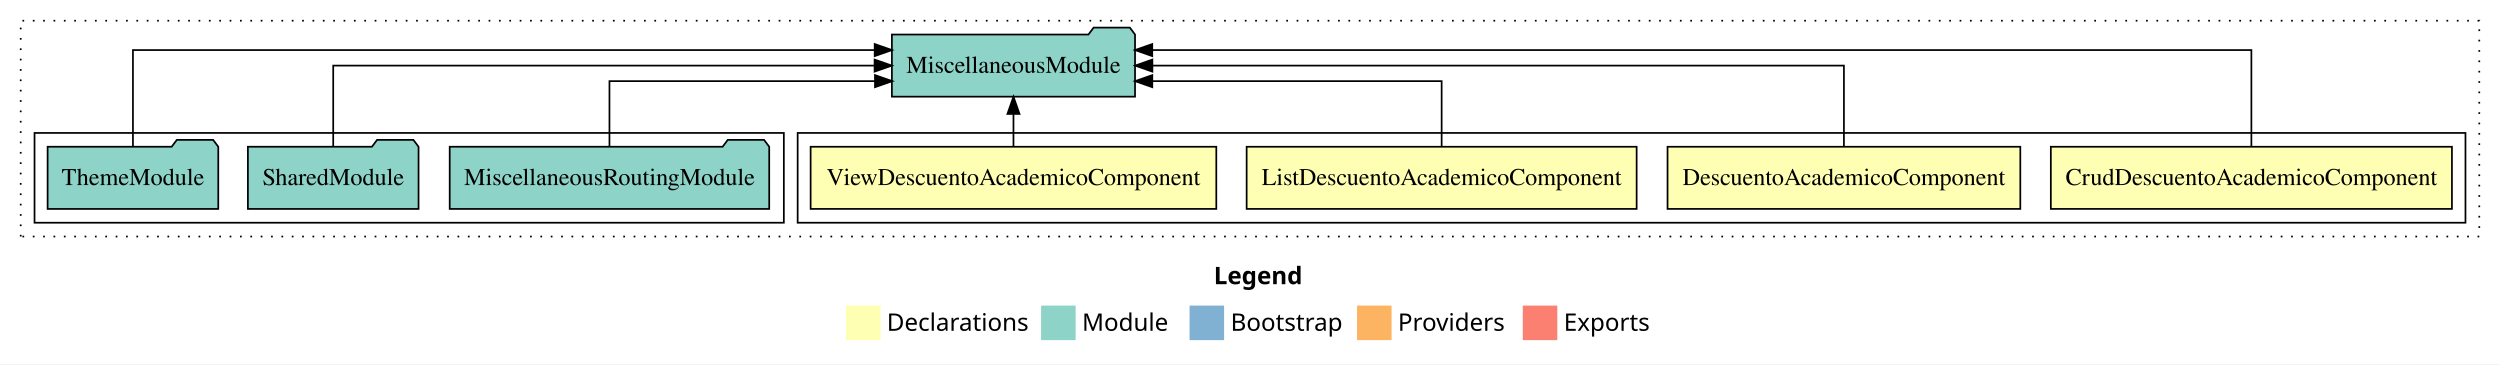
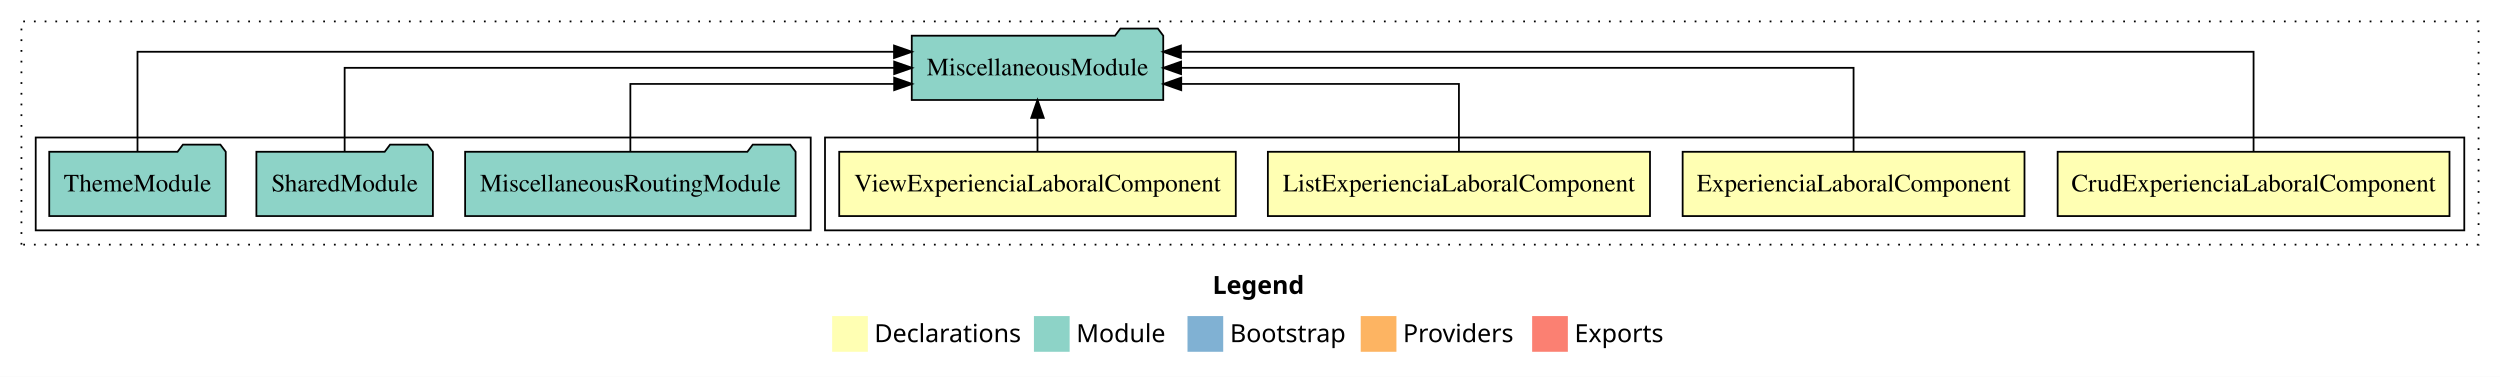
- <svg xmlns="http://www.w3.org/2000/svg" width="1448pt" height="211pt" viewBox="0.00 0.00 1448.00 211.00">
+ <svg xmlns="http://www.w3.org/2000/svg" width="1400pt" height="211pt" viewBox="0.00 0.00 1400.00 211.00">
  <g id="graph0" class="graph" transform="scale(1 1) rotate(0) translate(4 207)">
-     <polygon fill="#ffffff" stroke="transparent" points="-4,4 -4,-207 1444,-207 1444,4 -4,4" />
-     <text text-anchor="start" x="699.009" y="-42.4" font-family="sans-serif" font-weight="bold" font-size="14.00" fill="#000000">Legend</text>
-     <polygon fill="#ffffb3" stroke="transparent" points="486,-10 486,-30 506,-30 506,-10 486,-10" />
-     <text text-anchor="start" x="509.629" y="-15.4" font-family="sans-serif" font-size="14.00" fill="#000000">  Declarations</text>
-     <polygon fill="#8dd3c7" stroke="transparent" points="599,-10 599,-30 619,-30 619,-10 599,-10" />
-     <text text-anchor="start" x="622.725" y="-15.4" font-family="sans-serif" font-size="14.00" fill="#000000">  Module</text>
-     <polygon fill="#80b1d3" stroke="transparent" points="685,-10 685,-30 705,-30 705,-10 685,-10" />
-     <text text-anchor="start" x="708.781" y="-15.4" font-family="sans-serif" font-size="14.00" fill="#000000">  Bootstrap</text>
-     <polygon fill="#fdb462" stroke="transparent" points="782,-10 782,-30 802,-30 802,-10 782,-10" />
-     <text text-anchor="start" x="805.673" y="-15.4" font-family="sans-serif" font-size="14.00" fill="#000000">  Providers</text>
-     <polygon fill="#fb8072" stroke="transparent" points="878,-10 878,-30 898,-30 898,-10 878,-10" />
-     <text text-anchor="start" x="901.726" y="-15.4" font-family="sans-serif" font-size="14.00" fill="#000000">  Exports</text>
+     <polygon fill="#ffffff" stroke="transparent" points="-4,4 -4,-207 1396,-207 1396,4 -4,4" />
+     <text text-anchor="start" x="675.009" y="-42.4" font-family="sans-serif" font-weight="bold" font-size="14.00" fill="#000000">Legend</text>
+     <polygon fill="#ffffb3" stroke="transparent" points="462,-10 462,-30 482,-30 482,-10 462,-10" />
+     <text text-anchor="start" x="485.629" y="-15.4" font-family="sans-serif" font-size="14.00" fill="#000000">  Declarations</text>
+     <polygon fill="#8dd3c7" stroke="transparent" points="575,-10 575,-30 595,-30 595,-10 575,-10" />
+     <text text-anchor="start" x="598.725" y="-15.4" font-family="sans-serif" font-size="14.00" fill="#000000">  Module</text>
+     <polygon fill="#80b1d3" stroke="transparent" points="661,-10 661,-30 681,-30 681,-10 661,-10" />
+     <text text-anchor="start" x="684.781" y="-15.4" font-family="sans-serif" font-size="14.00" fill="#000000">  Bootstrap</text>
+     <polygon fill="#fdb462" stroke="transparent" points="758,-10 758,-30 778,-30 778,-10 758,-10" />
+     <text text-anchor="start" x="781.673" y="-15.4" font-family="sans-serif" font-size="14.00" fill="#000000">  Providers</text>
+     <polygon fill="#fb8072" stroke="transparent" points="854,-10 854,-30 874,-30 874,-10 854,-10" />
+     <text text-anchor="start" x="877.726" y="-15.4" font-family="sans-serif" font-size="14.00" fill="#000000">  Exports</text>
    <g id="clust1" class="cluster">
-       <polygon fill="none" stroke="#000000" stroke-dasharray="1,5" points="8,-70 8,-195 1432,-195 1432,-70 8,-70" />
+       <polygon fill="none" stroke="#000000" stroke-dasharray="1,5" points="8,-70 8,-195 1384,-195 1384,-70 8,-70" />
    </g>
    <g id="clust2" class="cluster">
-       <polygon fill="none" stroke="#000000" points="458,-78 458,-130 1424,-130 1424,-78 458,-78" />
+       <polygon fill="none" stroke="#000000" points="458,-78 458,-130 1376,-130 1376,-78 458,-78" />
    </g>
    <g id="clust7" class="cluster">
      <polygon fill="none" stroke="#000000" points="16,-78 16,-130 450,-130 450,-78 16,-78" />
    </g>
    <g id="node1" class="node">
-       <polygon fill="#ffffb3" stroke="#000000" points="1416.161,-122 1183.839,-122 1183.839,-86 1416.161,-86 1416.161,-122" />
-       <text text-anchor="middle" x="1300" y="-99.8" font-family="Times,serif" font-size="14.00" fill="#000000">CrudDescuentoAcademicoComponent</text>
+       <polygon fill="#ffffb3" stroke="#000000" points="1367.716,-122 1148.284,-122 1148.284,-86 1367.716,-86 1367.716,-122" />
+       <text text-anchor="middle" x="1258" y="-99.8" font-family="Times,serif" font-size="14.00" fill="#000000">CrudExperienciaLaboralComponent</text>
    </g>
    <g id="node5" class="node">
-       <polygon fill="#8dd3c7" stroke="#000000" points="653.414,-187 650.414,-191 629.414,-191 626.414,-187 512.586,-187 512.586,-151 653.414,-151 653.414,-187" />
-       <text text-anchor="middle" x="583" y="-164.8" font-family="Times,serif" font-size="14.00" fill="#000000">MiscellaneousModule</text>
+       <polygon fill="#8dd3c7" stroke="#000000" points="647.414,-187 644.414,-191 623.414,-191 620.414,-187 506.586,-187 506.586,-151 647.414,-151 647.414,-187" />
+       <text text-anchor="middle" x="577" y="-164.8" font-family="Times,serif" font-size="14.00" fill="#000000">MiscellaneousModule</text>
    </g>
    <g id="edge1" class="edge">
-       <path fill="none" stroke="#000000" d="M1300,-122.292C1300,-144.206 1300,-178 1300,-178 1300,-178 663.382,-178 663.382,-178" />
-       <polygon fill="#000000" stroke="#000000" points="663.382,-174.5 653.382,-178 663.382,-181.5 663.382,-174.5" />
+       <path fill="none" stroke="#000000" d="M1258,-122.292C1258,-144.206 1258,-178 1258,-178 1258,-178 657.314,-178 657.314,-178" />
+       <polygon fill="#000000" stroke="#000000" points="657.314,-174.5 647.314,-178 657.314,-181.5 657.314,-174.5" />
    </g>
    <g id="node2" class="node">
-       <polygon fill="#ffffb3" stroke="#000000" points="1166.164,-122 961.836,-122 961.836,-86 1166.164,-86 1166.164,-122" />
-       <text text-anchor="middle" x="1064" y="-99.8" font-family="Times,serif" font-size="14.00" fill="#000000">DescuentoAcademicoComponent</text>
+       <polygon fill="#ffffb3" stroke="#000000" points="1129.718,-122 938.282,-122 938.282,-86 1129.718,-86 1129.718,-122" />
+       <text text-anchor="middle" x="1034" y="-99.8" font-family="Times,serif" font-size="14.00" fill="#000000">ExperienciaLaboralComponent</text>
    </g>
    <g id="edge2" class="edge">
-       <path fill="none" stroke="#000000" d="M1064,-122.106C1064,-141.339 1064,-169 1064,-169 1064,-169 663.457,-169 663.457,-169" />
-       <polygon fill="#000000" stroke="#000000" points="663.457,-165.5 653.457,-169 663.457,-172.5 663.457,-165.5" />
+       <path fill="none" stroke="#000000" d="M1034,-122.106C1034,-141.339 1034,-169 1034,-169 1034,-169 657.405,-169 657.405,-169" />
+       <polygon fill="#000000" stroke="#000000" points="657.405,-165.5 647.405,-169 657.405,-172.5 657.405,-165.5" />
    </g>
    <g id="node3" class="node">
-       <polygon fill="#ffffb3" stroke="#000000" points="943.943,-122 718.057,-122 718.057,-86 943.943,-86 943.943,-122" />
-       <text text-anchor="middle" x="831" y="-99.8" font-family="Times,serif" font-size="14.00" fill="#000000">ListDescuentoAcademicoComponent</text>
+       <polygon fill="#ffffb3" stroke="#000000" points="919.997,-122 706.003,-122 706.003,-86 919.997,-86 919.997,-122" />
+       <text text-anchor="middle" x="813" y="-99.8" font-family="Times,serif" font-size="14.00" fill="#000000">ListExperienciaLaboralComponent</text>
    </g>
    <g id="edge3" class="edge">
-       <path fill="none" stroke="#000000" d="M831,-122.027C831,-138.398 831,-160 831,-160 831,-160 663.404,-160 663.404,-160" />
-       <polygon fill="#000000" stroke="#000000" points="663.404,-156.5 653.404,-160 663.403,-163.5 663.404,-156.5" />
+       <path fill="none" stroke="#000000" d="M813,-122.027C813,-138.398 813,-160 813,-160 813,-160 657.488,-160 657.488,-160" />
+       <polygon fill="#000000" stroke="#000000" points="657.488,-156.5 647.488,-160 657.488,-163.5 657.488,-156.5" />
    </g>
    <g id="node4" class="node">
-       <polygon fill="#ffffb3" stroke="#000000" points="700.483,-122 465.517,-122 465.517,-86 700.483,-86 700.483,-122" />
-       <text text-anchor="middle" x="583" y="-99.8" font-family="Times,serif" font-size="14.00" fill="#000000">ViewDescuentoAcademicoComponent</text>
+       <polygon fill="#ffffb3" stroke="#000000" points="688.037,-122 465.963,-122 465.963,-86 688.037,-86 688.037,-122" />
+       <text text-anchor="middle" x="577" y="-99.8" font-family="Times,serif" font-size="14.00" fill="#000000">ViewExperienciaLaboralComponent</text>
    </g>
    <g id="edge4" class="edge">
-       <path fill="none" stroke="#000000" d="M583,-122.106C583,-122.106 583,-140.991 583,-140.991" />
-       <polygon fill="#000000" stroke="#000000" points="579.5,-140.991 583,-150.991 586.5,-140.991 579.5,-140.991" />
+       <path fill="none" stroke="#000000" d="M577,-122.106C577,-122.106 577,-140.991 577,-140.991" />
+       <polygon fill="#000000" stroke="#000000" points="573.5,-140.991 577,-150.991 580.5,-140.991 573.5,-140.991" />
    </g>
    <g id="node6" class="node">
      <polygon fill="#8dd3c7" stroke="#000000" points="441.532,-122 438.532,-126 417.532,-126 414.532,-122 256.468,-122 256.468,-86 441.532,-86 441.532,-122" />
      <text text-anchor="middle" x="349" y="-99.8" font-family="Times,serif" font-size="14.00" fill="#000000">MiscellaneousRoutingModule</text>
    </g>
    <g id="edge5" class="edge">
-       <path fill="none" stroke="#000000" d="M349,-122.027C349,-138.398 349,-160 349,-160 349,-160 502.792,-160 502.792,-160" />
-       <polygon fill="#000000" stroke="#000000" points="502.792,-163.5 512.792,-160 502.792,-156.5 502.792,-163.5" />
+       <path fill="none" stroke="#000000" d="M349,-122.027C349,-138.398 349,-160 349,-160 349,-160 496.732,-160 496.732,-160" />
+       <polygon fill="#000000" stroke="#000000" points="496.732,-163.5 506.732,-160 496.732,-156.5 496.732,-163.5" />
    </g>
    <g id="node7" class="node">
      <polygon fill="#8dd3c7" stroke="#000000" points="238.423,-122 235.423,-126 214.423,-126 211.423,-122 139.577,-122 139.577,-86 238.423,-86 238.423,-122" />
      <text text-anchor="middle" x="189" y="-99.8" font-family="Times,serif" font-size="14.00" fill="#000000">SharedModule</text>
    </g>
    <g id="edge6" class="edge">
-       <path fill="none" stroke="#000000" d="M189,-122.106C189,-141.339 189,-169 189,-169 189,-169 502.561,-169 502.561,-169" />
-       <polygon fill="#000000" stroke="#000000" points="502.561,-172.5 512.561,-169 502.561,-165.5 502.561,-172.5" />
+       <path fill="none" stroke="#000000" d="M189,-122.106C189,-141.339 189,-169 189,-169 189,-169 496.736,-169 496.736,-169" />
+       <polygon fill="#000000" stroke="#000000" points="496.736,-172.5 506.736,-169 496.736,-165.5 496.736,-172.5" />
    </g>
    <g id="node8" class="node">
      <polygon fill="#8dd3c7" stroke="#000000" points="122.423,-122 119.423,-126 98.423,-126 95.423,-122 23.577,-122 23.577,-86 122.423,-86 122.423,-122" />
      <text text-anchor="middle" x="73" y="-99.8" font-family="Times,serif" font-size="14.00" fill="#000000">ThemeModule</text>
    </g>
    <g id="edge7" class="edge">
-       <path fill="none" stroke="#000000" d="M73,-122.292C73,-144.206 73,-178 73,-178 73,-178 502.622,-178 502.622,-178" />
-       <polygon fill="#000000" stroke="#000000" points="502.622,-181.5 512.622,-178 502.622,-174.5 502.622,-181.5" />
+       <path fill="none" stroke="#000000" d="M73,-122.292C73,-144.206 73,-178 73,-178 73,-178 496.656,-178 496.656,-178" />
+       <polygon fill="#000000" stroke="#000000" points="496.656,-181.5 506.656,-178 496.656,-174.5 496.656,-181.5" />
    </g>
  </g>
</svg>
